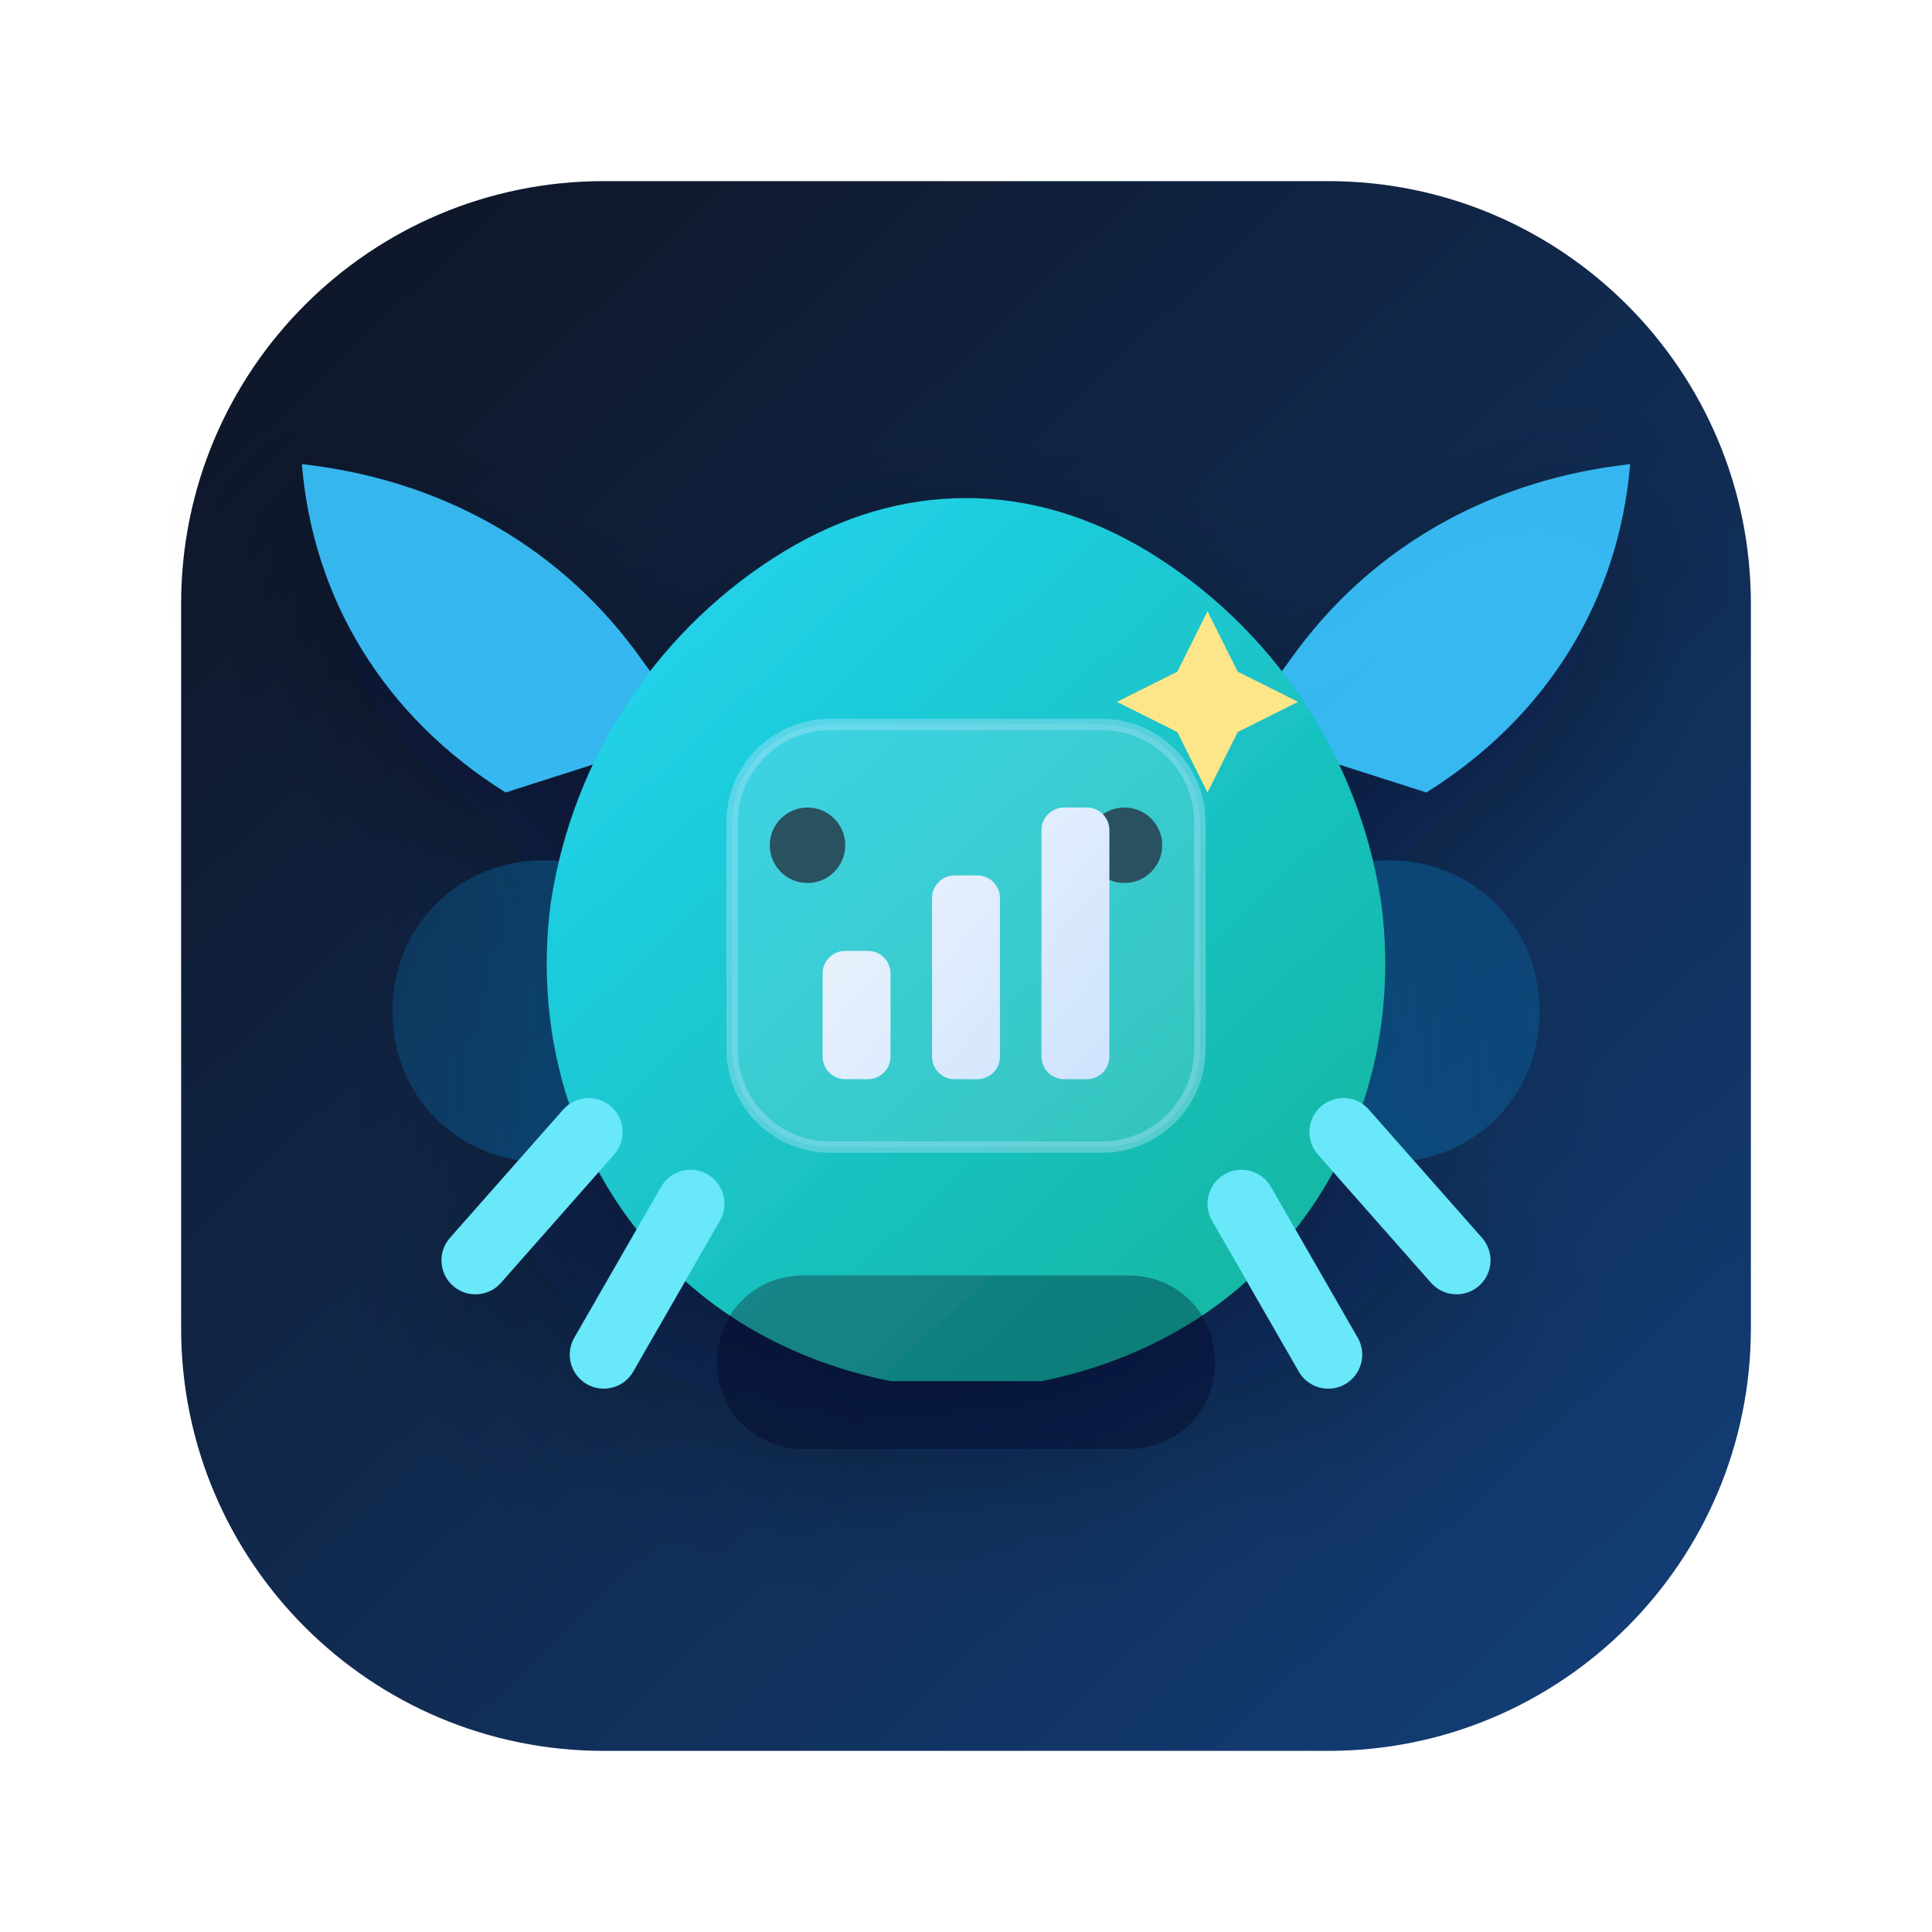
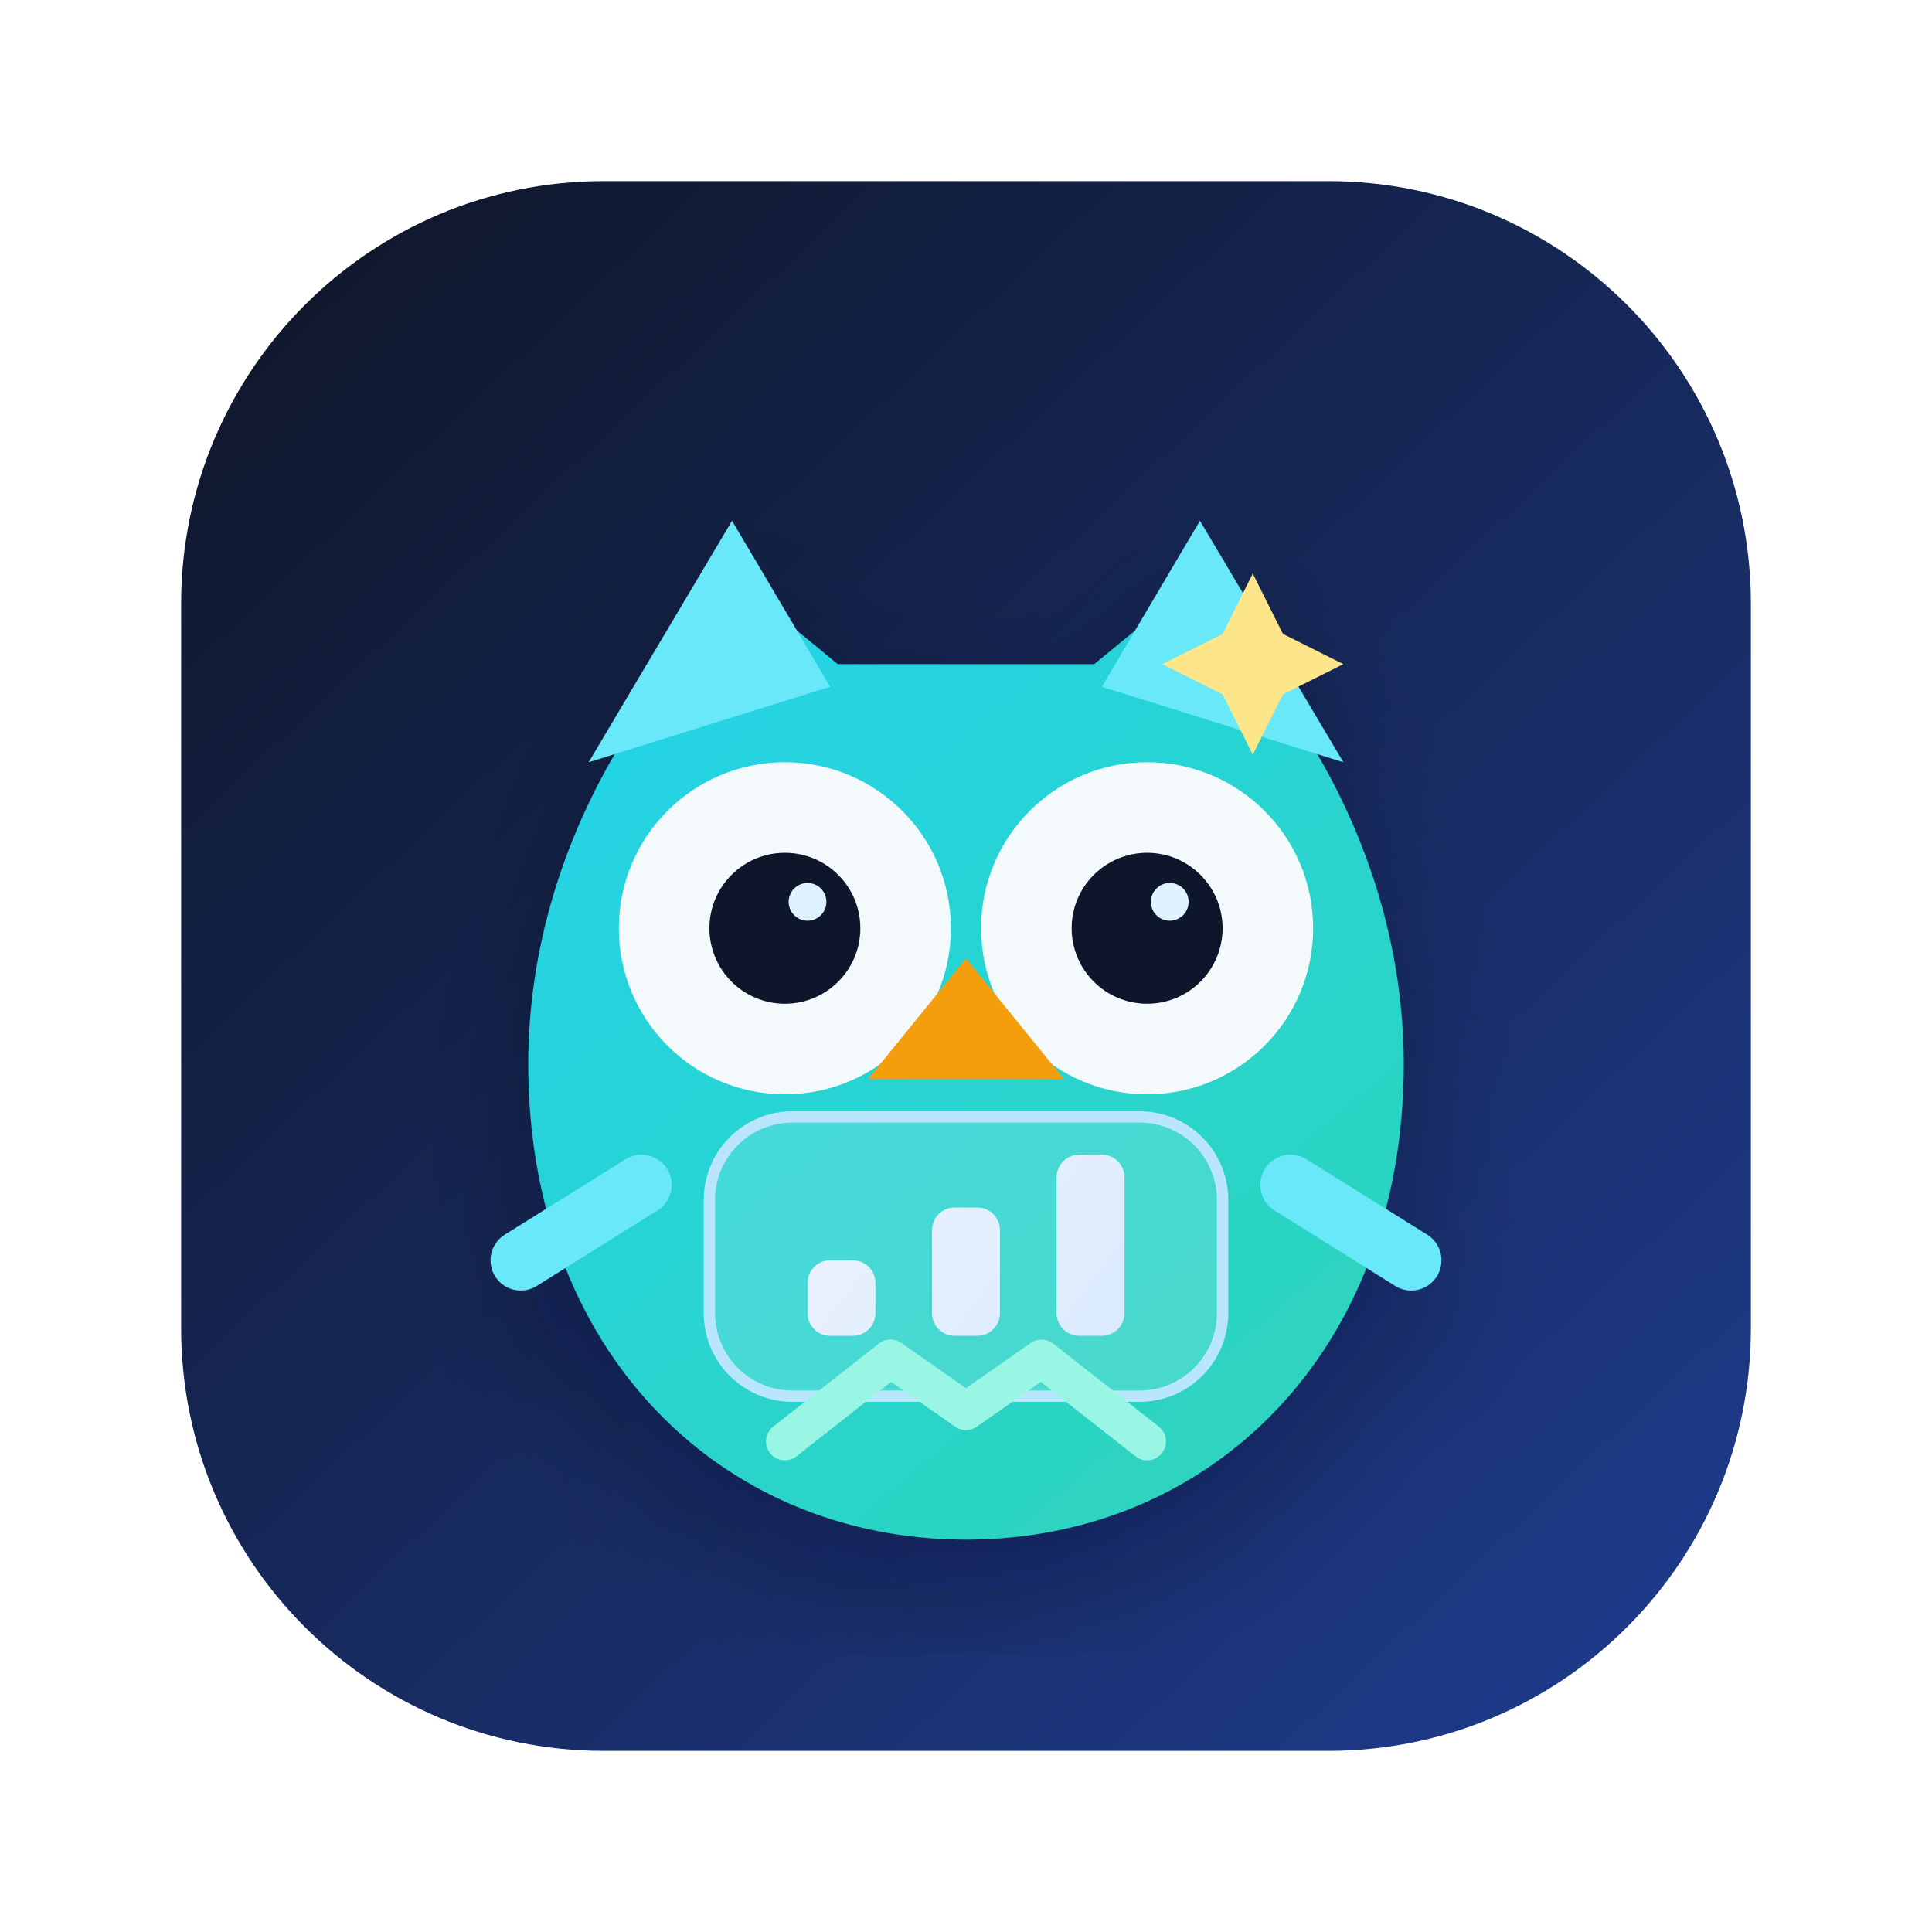
<svg xmlns="http://www.w3.org/2000/svg" width="512" height="512" viewBox="0 0 512 512" fill="none" role="img" aria-labelledby="title desc">
  <defs>
-     <linearGradient id="bg" x1="96" y1="76" x2="430" y2="430" gradientUnits="userSpaceOnUse">
+     <linearGradient id="bg" x1="72" y1="64" x2="432" y2="448" gradientUnits="userSpaceOnUse">
      <stop stop-color="#0F172A" />
-       <stop offset="1" stop-color="#123C73" />
+       <stop offset="1" stop-color="#1E3A8A" />
    </linearGradient>
-     <linearGradient id="shell" x1="170" y1="150" x2="336" y2="330" gradientUnits="userSpaceOnUse">
+     <linearGradient id="owl" x1="154" y1="126" x2="348" y2="356" gradientUnits="userSpaceOnUse">
      <stop stop-color="#22D3EE" />
-       <stop offset="1" stop-color="#14B8A6" />
+       <stop offset="1" stop-color="#2DD4BF" />
    </linearGradient>
-     <linearGradient id="accent" x1="190" y1="210" x2="322" y2="322" gradientUnits="userSpaceOnUse">
+     <linearGradient id="panel" x1="190" y1="222" x2="322" y2="322" gradientUnits="userSpaceOnUse">
      <stop stop-color="#F8FAFC" />
-       <stop offset="1" stop-color="#BFDBFE" />
+       <stop offset="1" stop-color="#DBEAFE" />
    </linearGradient>
-     <filter id="shadow" x="44" y="44" width="424" height="424" filterUnits="userSpaceOnUse" color-interpolation-filters="sRGB">
-       <feDropShadow dx="0" dy="14" stdDeviation="18" flood-color="#020617" flood-opacity="0.34" />
+     <filter id="shadow" x="76" y="82" width="360" height="356" filterUnits="userSpaceOnUse" color-interpolation-filters="sRGB">
+       <feDropShadow dx="0" dy="14" stdDeviation="16" flood-color="#020617" flood-opacity="0.3" />
    </filter>
  </defs>
  <rect x="48" y="48" width="416" height="416" rx="112" fill="url(#bg)" />
  <g filter="url(#shadow)">
-     <path d="M134 210C102 190 83 159 80 123C116 127 147 144 168 172L184 194L134 210Z" fill="#38BDF8" fill-opacity="0.95" />
-     <path d="M378 210C410 190 429 159 432 123C396 127 365 144 344 172L328 194L378 210Z" fill="#38BDF8" fill-opacity="0.95" />
-     <path d="M144 308C122 308 104 291 104 268C104 245 122 228 144 228C166 228 184 245 184 268C184 291 166 308 144 308Z" fill="#0EA5E9" fill-opacity="0.18" />
-     <path d="M368 308C346 308 328 291 328 268C328 245 346 228 368 228C390 228 408 245 408 268C408 291 390 308 368 308Z" fill="#0EA5E9" fill-opacity="0.18" />
-     <path d="M208 146C175 166 152 200 146 239C141 276 153 313 180 338C196 353 216 362 236 366H276C296 362 316 353 332 338C359 313 371 276 366 239C360 200 337 166 304 146C289 137 273 132 256 132C239 132 223 137 208 146Z" fill="url(#shell)" />
-     <path d="M213 384C200 384 190 374 190 361C190 348 200 338 213 338H299C312 338 322 348 322 361C322 374 312 384 299 384H213Z" fill="#0B1324" fill-opacity="0.35" />
-     <path d="M156 300L126 334" stroke="#67E8F9" stroke-width="18" stroke-linecap="round" />
-     <path d="M183 319L160 359" stroke="#67E8F9" stroke-width="18" stroke-linecap="round" />
-     <path d="M356 300L386 334" stroke="#67E8F9" stroke-width="18" stroke-linecap="round" />
-     <path d="M329 319L352 359" stroke="#67E8F9" stroke-width="18" stroke-linecap="round" />
-     <circle cx="214" cy="224" r="10" fill="#083344" />
-     <circle cx="298" cy="224" r="10" fill="#083344" />
-     <rect x="194" y="192" width="124" height="112" rx="26" fill="#E0F2FE" fill-opacity="0.16" stroke="#BAE6FD" stroke-opacity="0.38" stroke-width="3" />
-     <rect x="218" y="252" width="18" height="34" rx="6" fill="url(#accent)" />
-     <rect x="247" y="232" width="18" height="54" rx="6" fill="url(#accent)" />
-     <rect x="276" y="214" width="18" height="72" rx="6" fill="url(#accent)" />
-     <path d="M320 162L328 178L344 186L328 194L320 210L312 194L296 186L312 178L320 162Z" fill="#FDE68A" />
+     <path d="M188 148L164 198C149 223 140 252 140 282C140 358 191 408 256 408C321 408 372 358 372 282C372 252 363 223 348 198L324 148L290 176H222L188 148Z" fill="url(#owl)" />
+     <path d="M194 138L156 202L220 182L194 138Z" fill="#67E8F9" />
+     <path d="M318 138L356 202L292 182L318 138Z" fill="#67E8F9" />
+     <circle cx="208" cy="246" r="44" fill="#F8FAFC" fill-opacity="0.98" />
+     <circle cx="304" cy="246" r="44" fill="#F8FAFC" fill-opacity="0.98" />
+     <circle cx="208" cy="246" r="20" fill="#0F172A" />
+     <circle cx="304" cy="246" r="20" fill="#0F172A" />
+     <circle cx="214" cy="239" r="5" fill="#E0F2FE" />
+     <circle cx="310" cy="239" r="5" fill="#E0F2FE" />
+     <path d="M256 254L230 286H282L256 254Z" fill="#F59E0B" />
+     <rect x="188" y="296" width="136" height="74" rx="22" fill="#E0F2FE" fill-opacity="0.16" stroke="#BAE6FD" stroke-width="3" />
+     <rect x="214" y="334" width="18" height="20" rx="6" fill="url(#panel)" />
+     <rect x="247" y="320" width="18" height="34" rx="6" fill="url(#panel)" />
+     <rect x="280" y="306" width="18" height="48" rx="6" fill="url(#panel)" />
+     <path d="M208 382L236 360L256 374L276 360L304 382" stroke="#99F6E4" stroke-width="10" stroke-linecap="round" stroke-linejoin="round" />
+     <path d="M170 314L138 334" stroke="#67E8F9" stroke-width="16" stroke-linecap="round" />
+     <path d="M342 314L374 334" stroke="#67E8F9" stroke-width="16" stroke-linecap="round" />
+     <path d="M332 152L340 168L356 176L340 184L332 200L324 184L308 176L324 168L332 152Z" fill="#FDE68A" />
  </g>
</svg>
